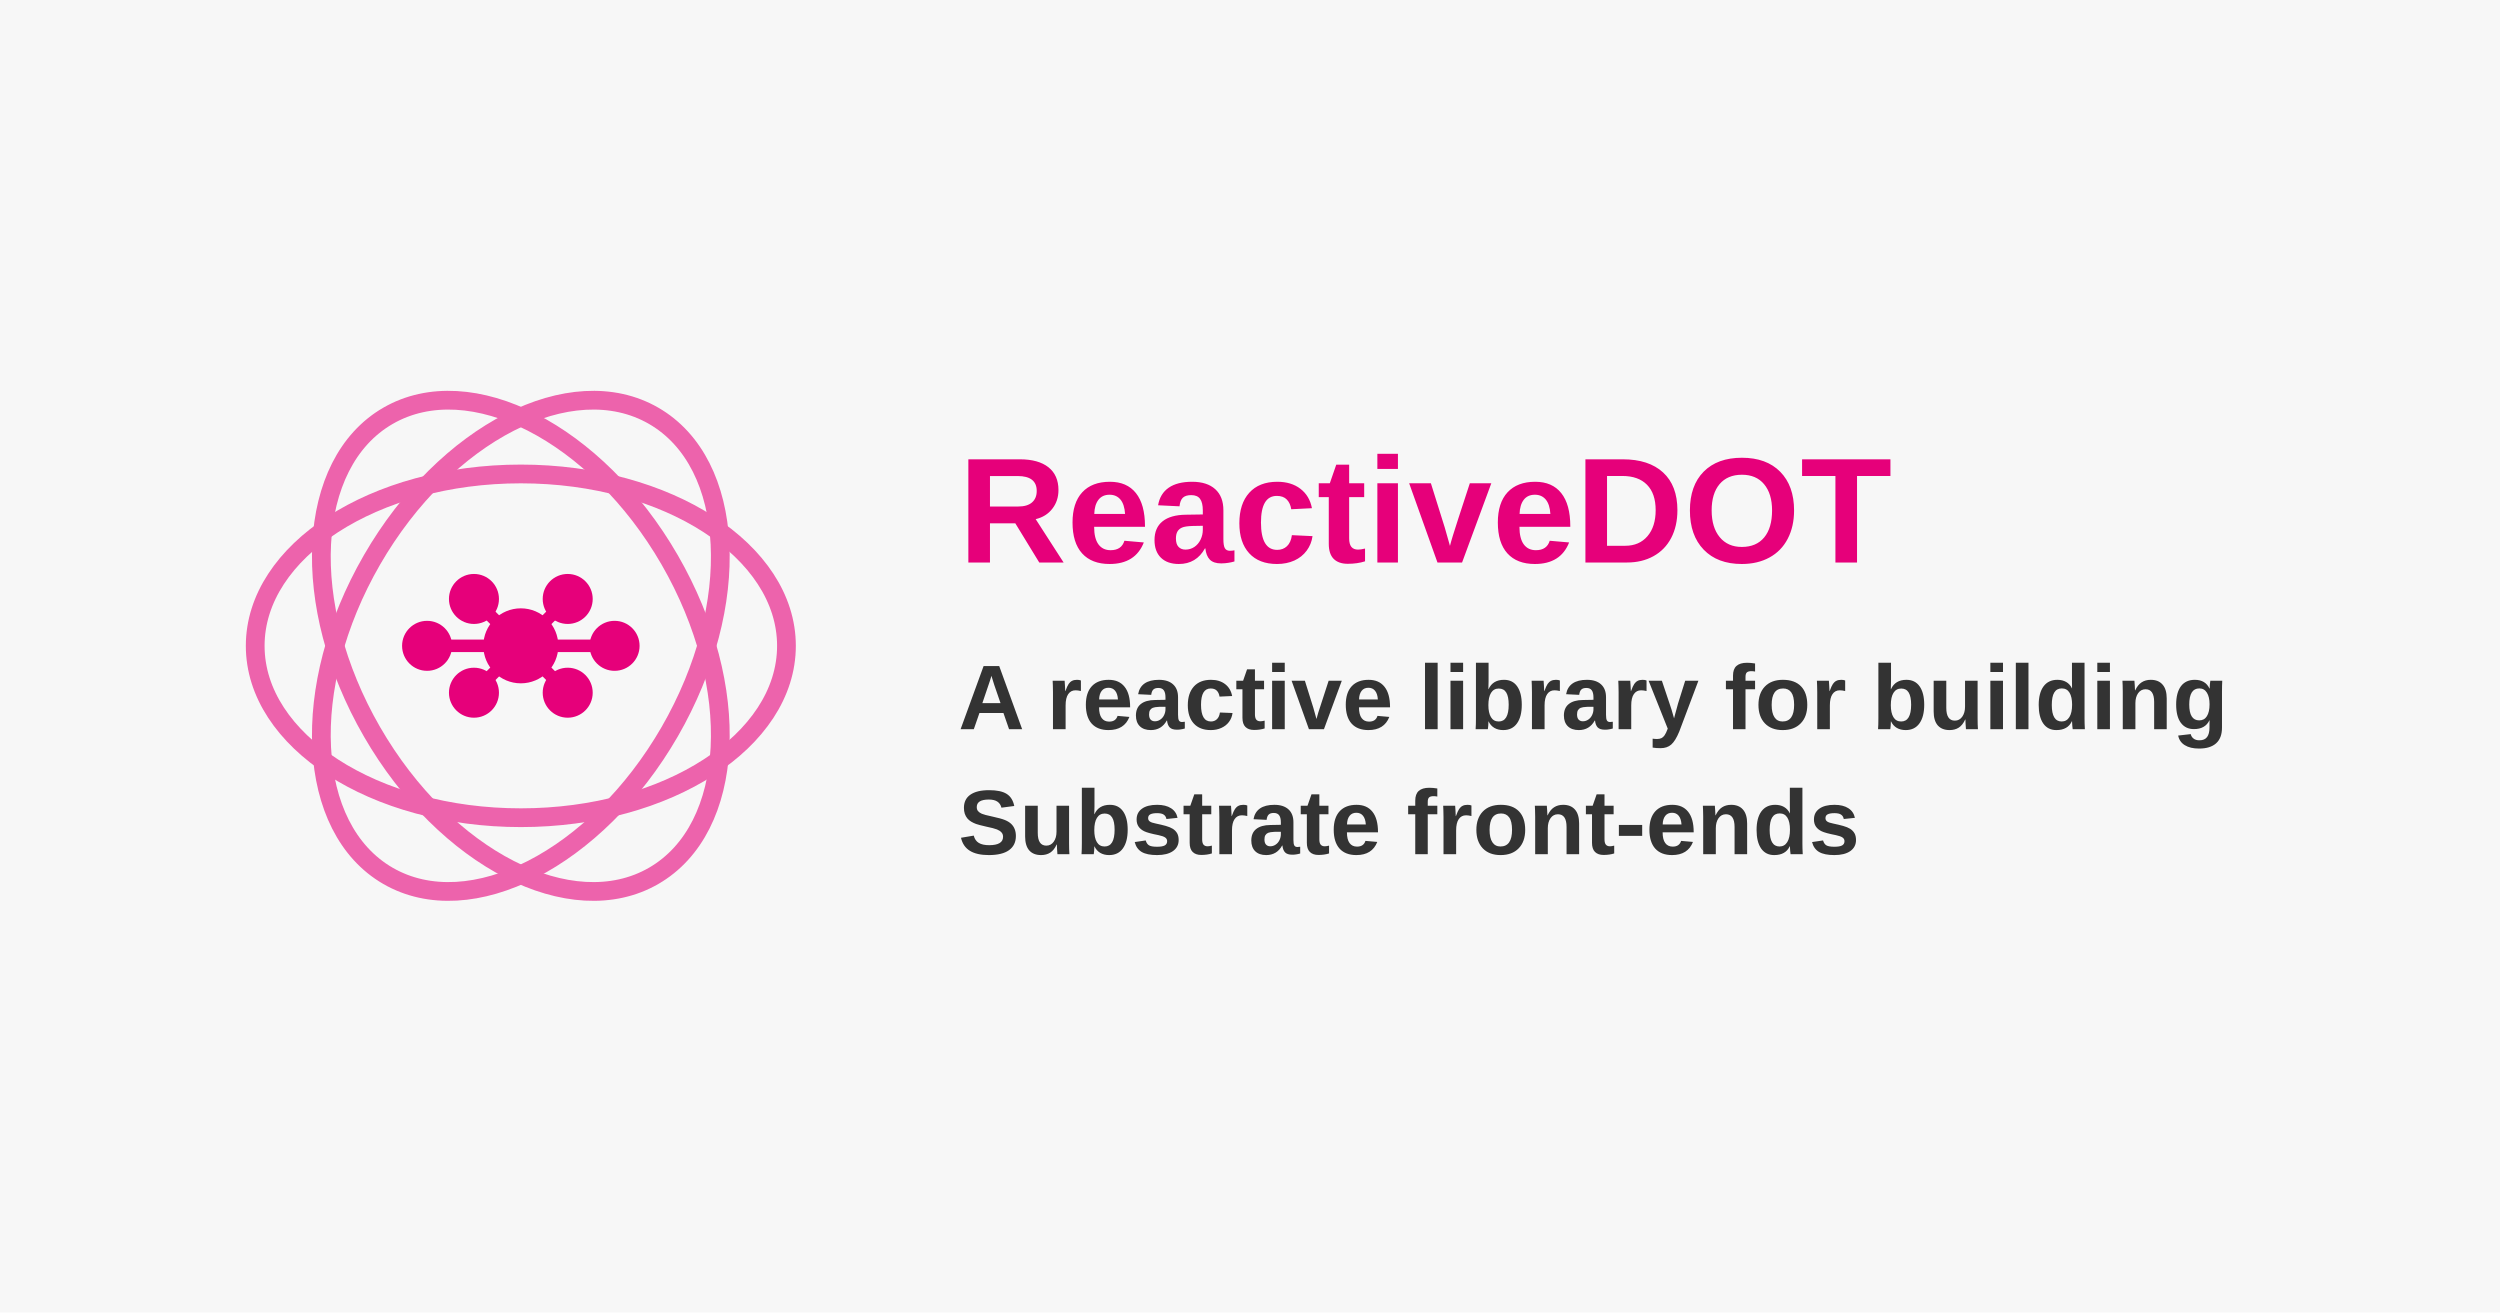
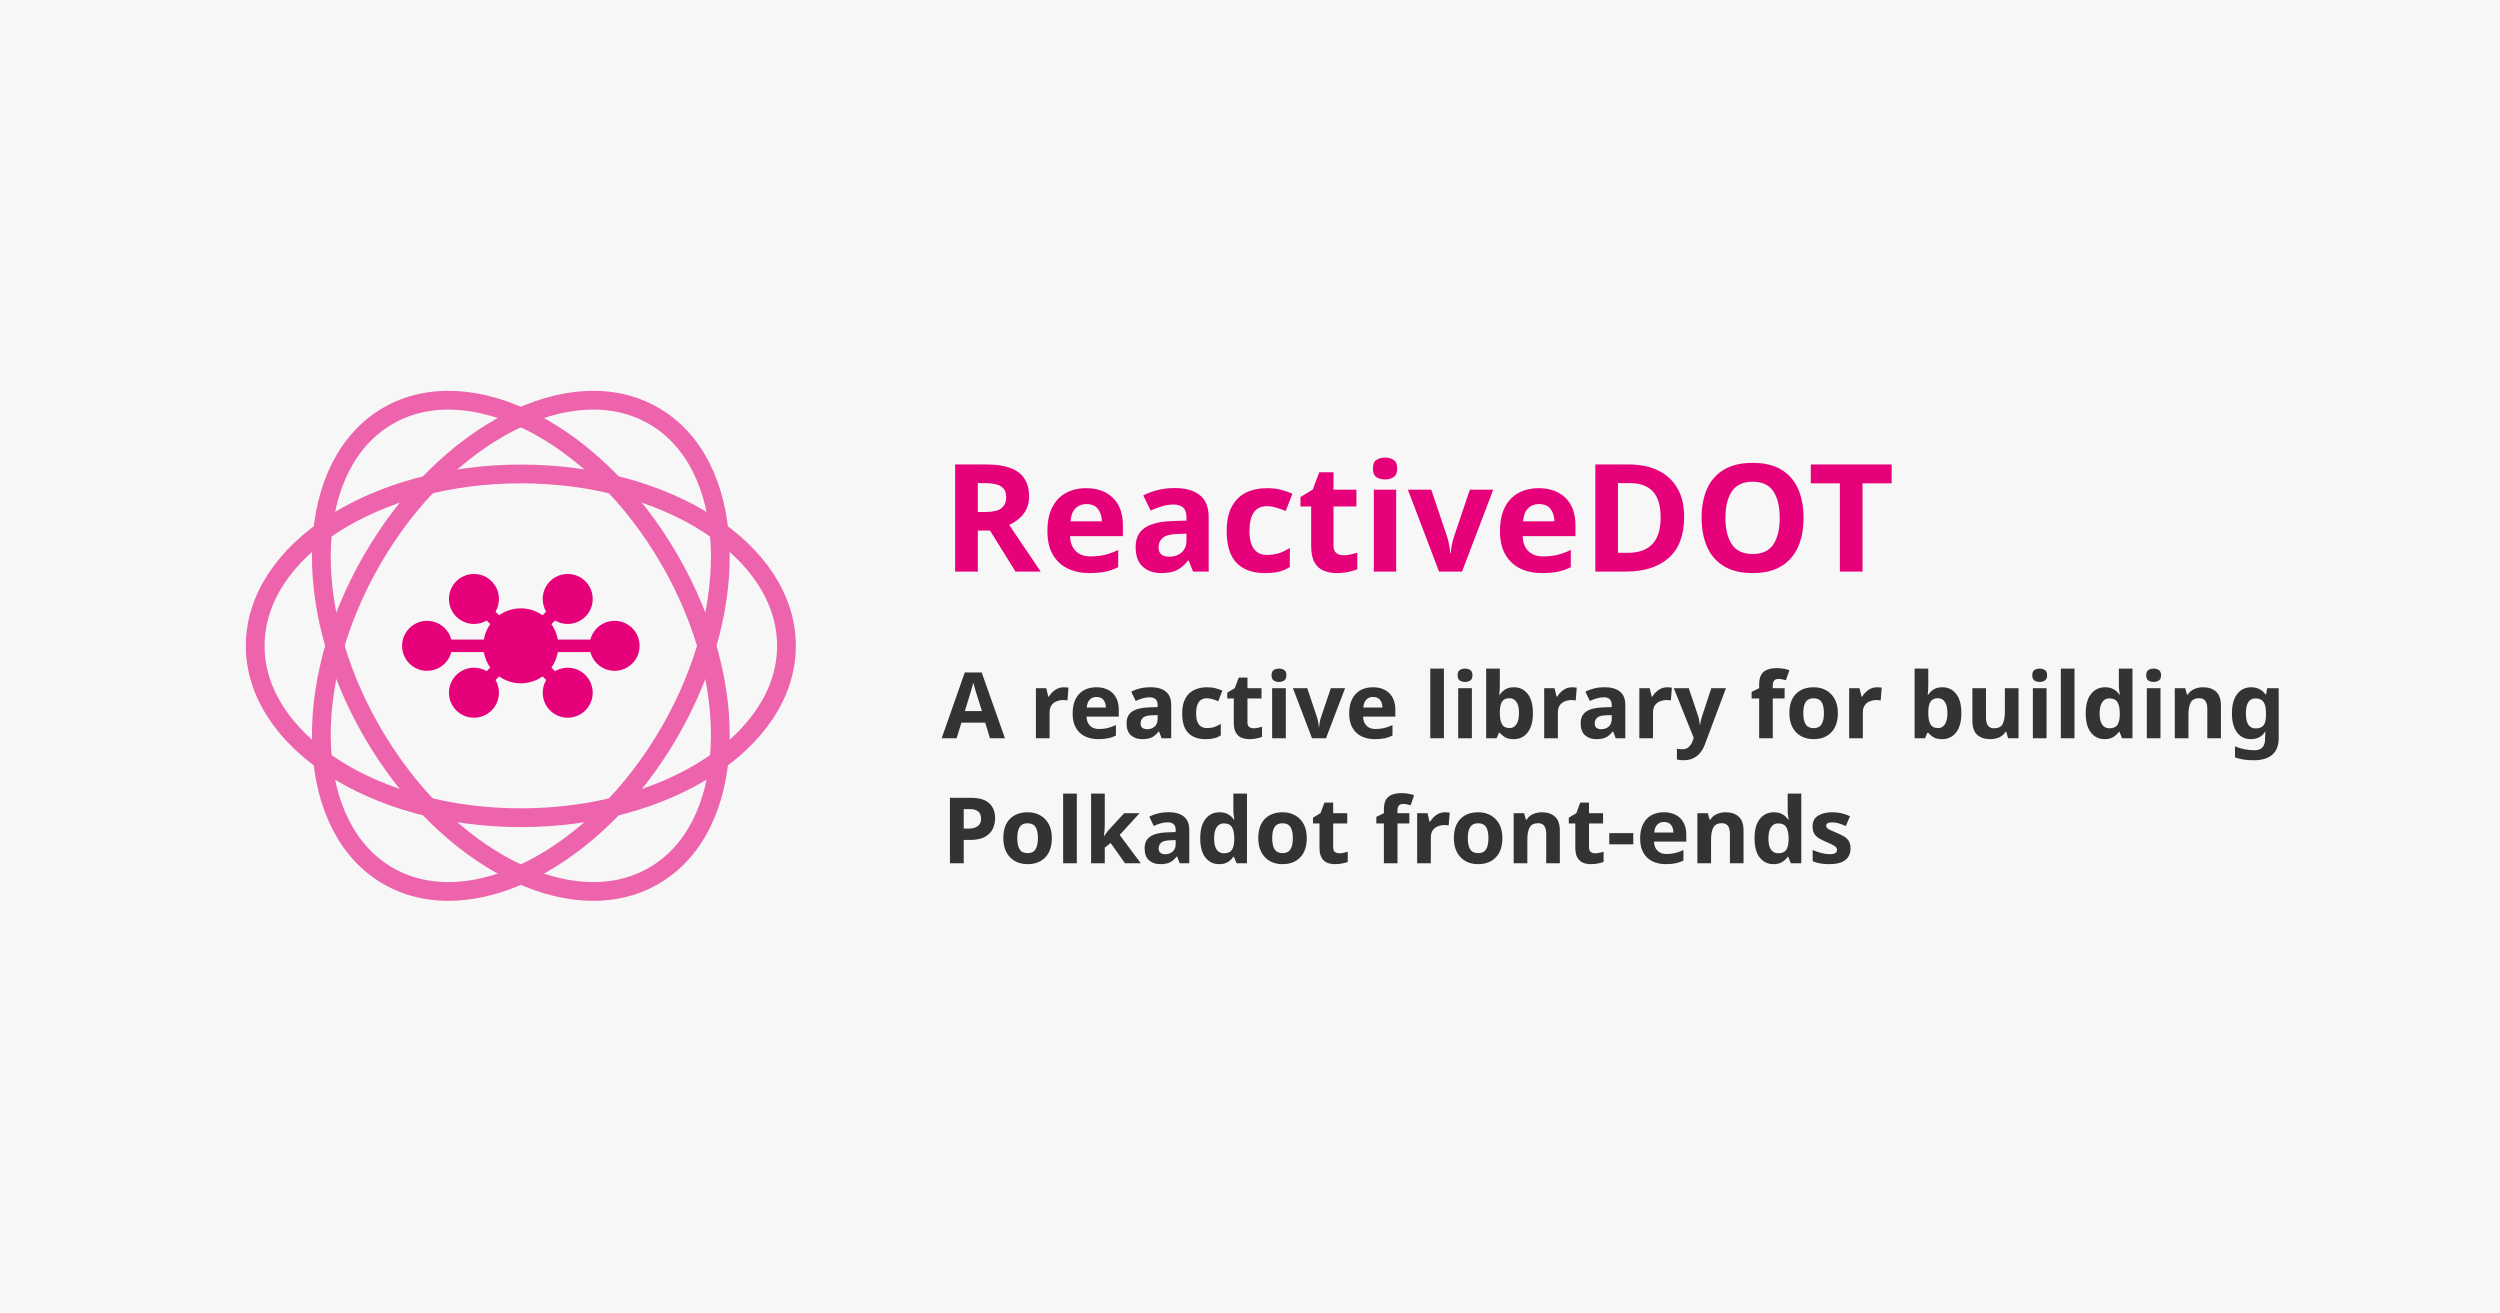
- <svg xmlns="http://www.w3.org/2000/svg" width="600" height="315" viewBox="0 0 600 315">
-   <rect width="600" height="315" fill="#f7f7f7" />
-   <svg x="50" y="80" width="150" height="150" viewBox="0 0 200 200">
-     <g fill="none" stroke="#E6007A" stroke-width="6" opacity="0.6">
-       <ellipse cx="100" cy="100" rx="55" ry="85" transform="rotate(30 100 100)" />
-       <ellipse cx="100" cy="100" rx="55" ry="85" transform="rotate(90 100 100)" />
-       <ellipse cx="100" cy="100" rx="55" ry="85" transform="rotate(150 100 100)" />
+ <svg xmlns="http://www.w3.org/2000/svg" width="600" height="315" viewBox="0 0 600 315" version="1.1" id="svg16">
+   <defs id="defs16" />
+   <rect width="600" height="315" fill="#f7f7f7" id="rect1" />
+   <svg x="50" y="80" width="150" height="150" viewBox="0 0 200 200" version="1.1" id="svg14">
+     <g fill="none" stroke="#E6007A" stroke-width="6" opacity="0.6" id="g3">
+       <ellipse cx="100" cy="100" rx="55" ry="85" transform="rotate(30 100 100)" id="ellipse1" />
+       <ellipse cx="100" cy="100" rx="55" ry="85" transform="rotate(90 100 100)" id="ellipse2" />
+       <ellipse cx="100" cy="100" rx="55" ry="85" transform="rotate(150 100 100)" id="ellipse3" />
    </g>
-     <g fill="#E6007A">
-       <circle cx="100" cy="100" r="12" />
-       <circle cx="70" cy="100" r="8" />
-       <circle cx="130" cy="100" r="8" />
-       <circle cx="85" cy="85" r="8" />
-       <circle cx="115" cy="85" r="8" />
-       <circle cx="85" cy="115" r="8" />
-       <circle cx="115" cy="115" r="8" />
+     <g fill="#E6007A" id="g9">
+       <circle cx="100" cy="100" r="12" id="circle3" />
+       <circle cx="70" cy="100" r="8" id="circle4" />
+       <circle cx="130" cy="100" r="8" id="circle5" />
+       <circle cx="85" cy="85" r="8" id="circle6" />
+       <circle cx="115" cy="85" r="8" id="circle7" />
+       <circle cx="85" cy="115" r="8" id="circle8" />
+       <circle cx="115" cy="115" r="8" id="circle9" />
    </g>
-     <g stroke="#E6007A" stroke-width="4">
-       <line x1="100" y1="100" x2="70" y2="100" />
-       <line x1="100" y1="100" x2="130" y2="100" />
-       <line x1="100" y1="100" x2="85" y2="85" />
-       <line x1="100" y1="100" x2="115" y2="85" />
-       <line x1="100" y1="100" x2="85" y2="115" />
-       <line x1="100" y1="100" x2="115" y2="115" />
+     <g stroke="#E6007A" stroke-width="4" id="g14">
+       <line x1="100" y1="100" x2="70" y2="100" id="line9" />
+       <line x1="100" y1="100" x2="130" y2="100" id="line10" />
+       <line x1="100" y1="100" x2="85" y2="85" id="line11" />
+       <line x1="100" y1="100" x2="115" y2="85" id="line12" />
+       <line x1="100" y1="100" x2="85" y2="115" id="line13" />
+       <line x1="100" y1="100" x2="115" y2="115" id="line14" />
    </g>
  </svg>
-   <text x="230" y="135" font-family="Arial, Helvetica, sans-serif" font-size="36" fill="#E6007A" font-weight="bold">ReactiveDOT</text>
-   <text x="230" y="175" font-family="Arial, Helvetica, sans-serif" font-size="22" fill="#333" font-weight="bold">
-         A reactive library for building
-     </text>
-   <text x="230" y="205" font-family="Arial, Helvetica, sans-serif" font-size="22" fill="#333" font-weight="bold">
-         Substrate front-ends
-     </text>
+   <g id="g16" transform="translate(0,2.1795)">
+     <text x="226" y="135" font-family="Arial, Helvetica, sans-serif" font-size="36px" fill="#e6007a" font-weight="bold" id="text14" style="font-style:normal;font-variant:normal;font-weight:bold;font-stretch:normal;font-family:Unbounded;-inkscape-font-specification:'Unbounded Bold'">ReactiveDOT</text>
+     <text x="226" y="175" font-family="Arial, Helvetica, sans-serif" font-size="22px" fill="#333333" font-weight="bold" id="text15" style="font-style:normal;font-variant:normal;font-weight:bold;font-stretch:normal;font-family:Manrope;-inkscape-font-specification:'Manrope Bold'">A reactive library for building</text>
+     <text x="226" y="205" font-family="Arial, Helvetica, sans-serif" font-size="22px" fill="#333333" font-weight="bold" id="text16" style="font-style:normal;font-variant:normal;font-weight:bold;font-stretch:normal;font-family:Manrope;-inkscape-font-specification:'Manrope Bold'">Polkadot front-ends</text>
+   </g>
</svg>
